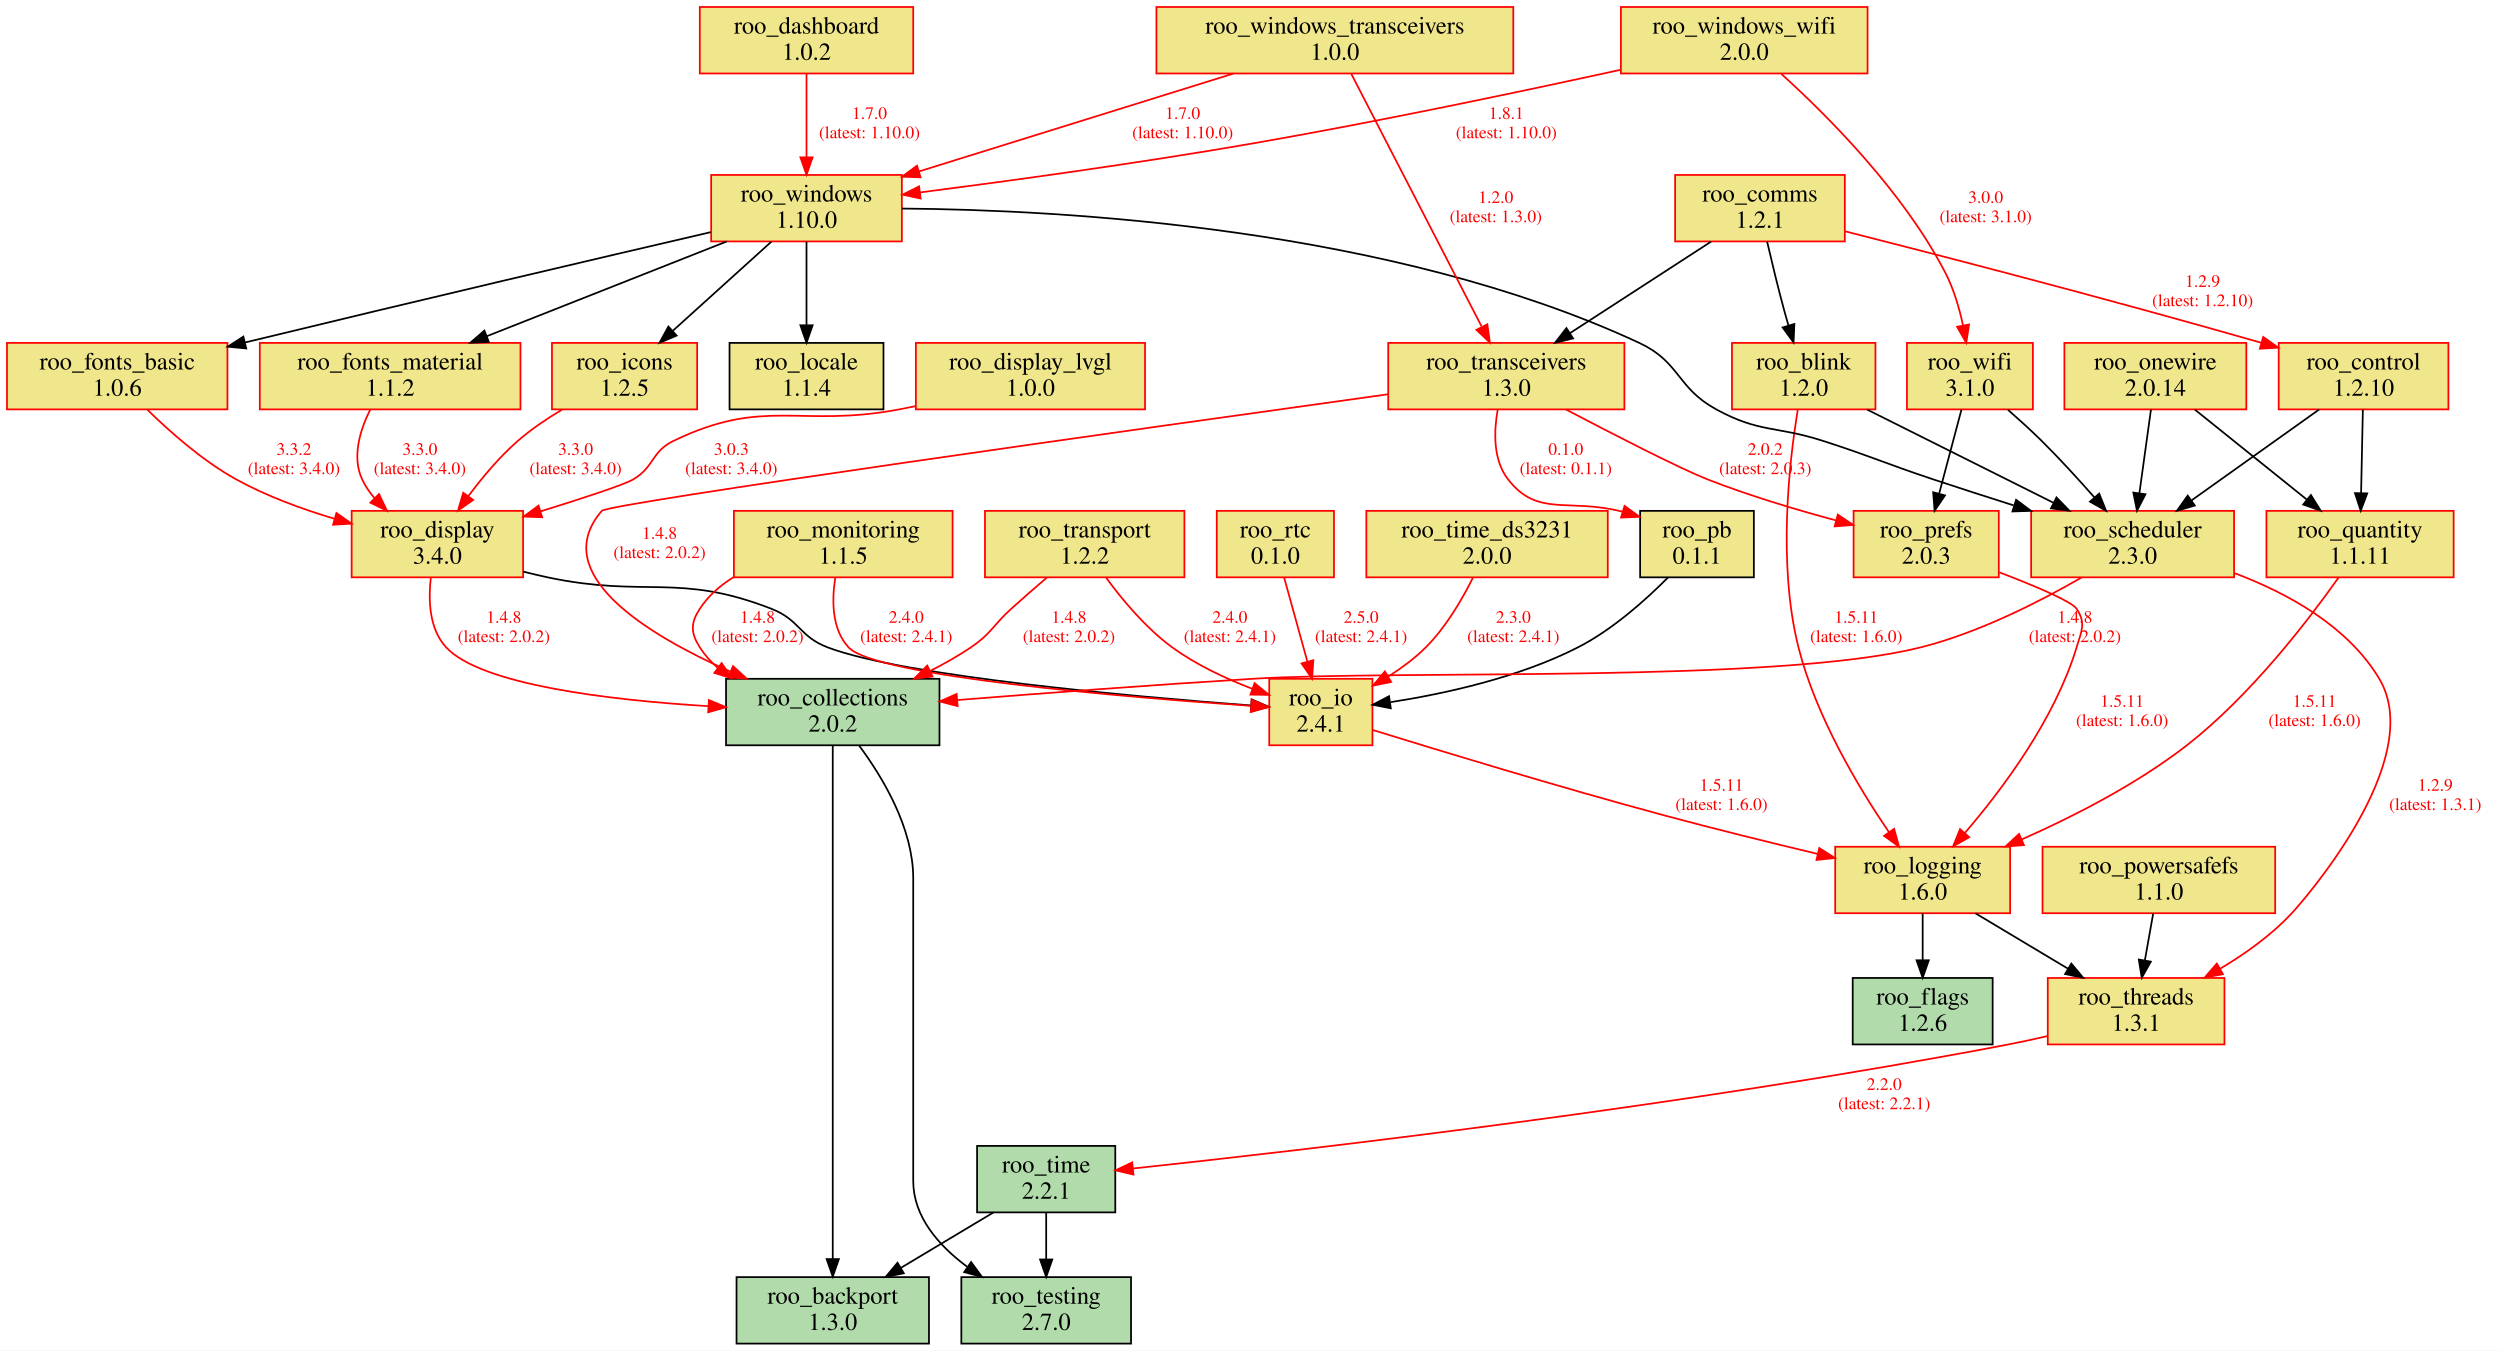
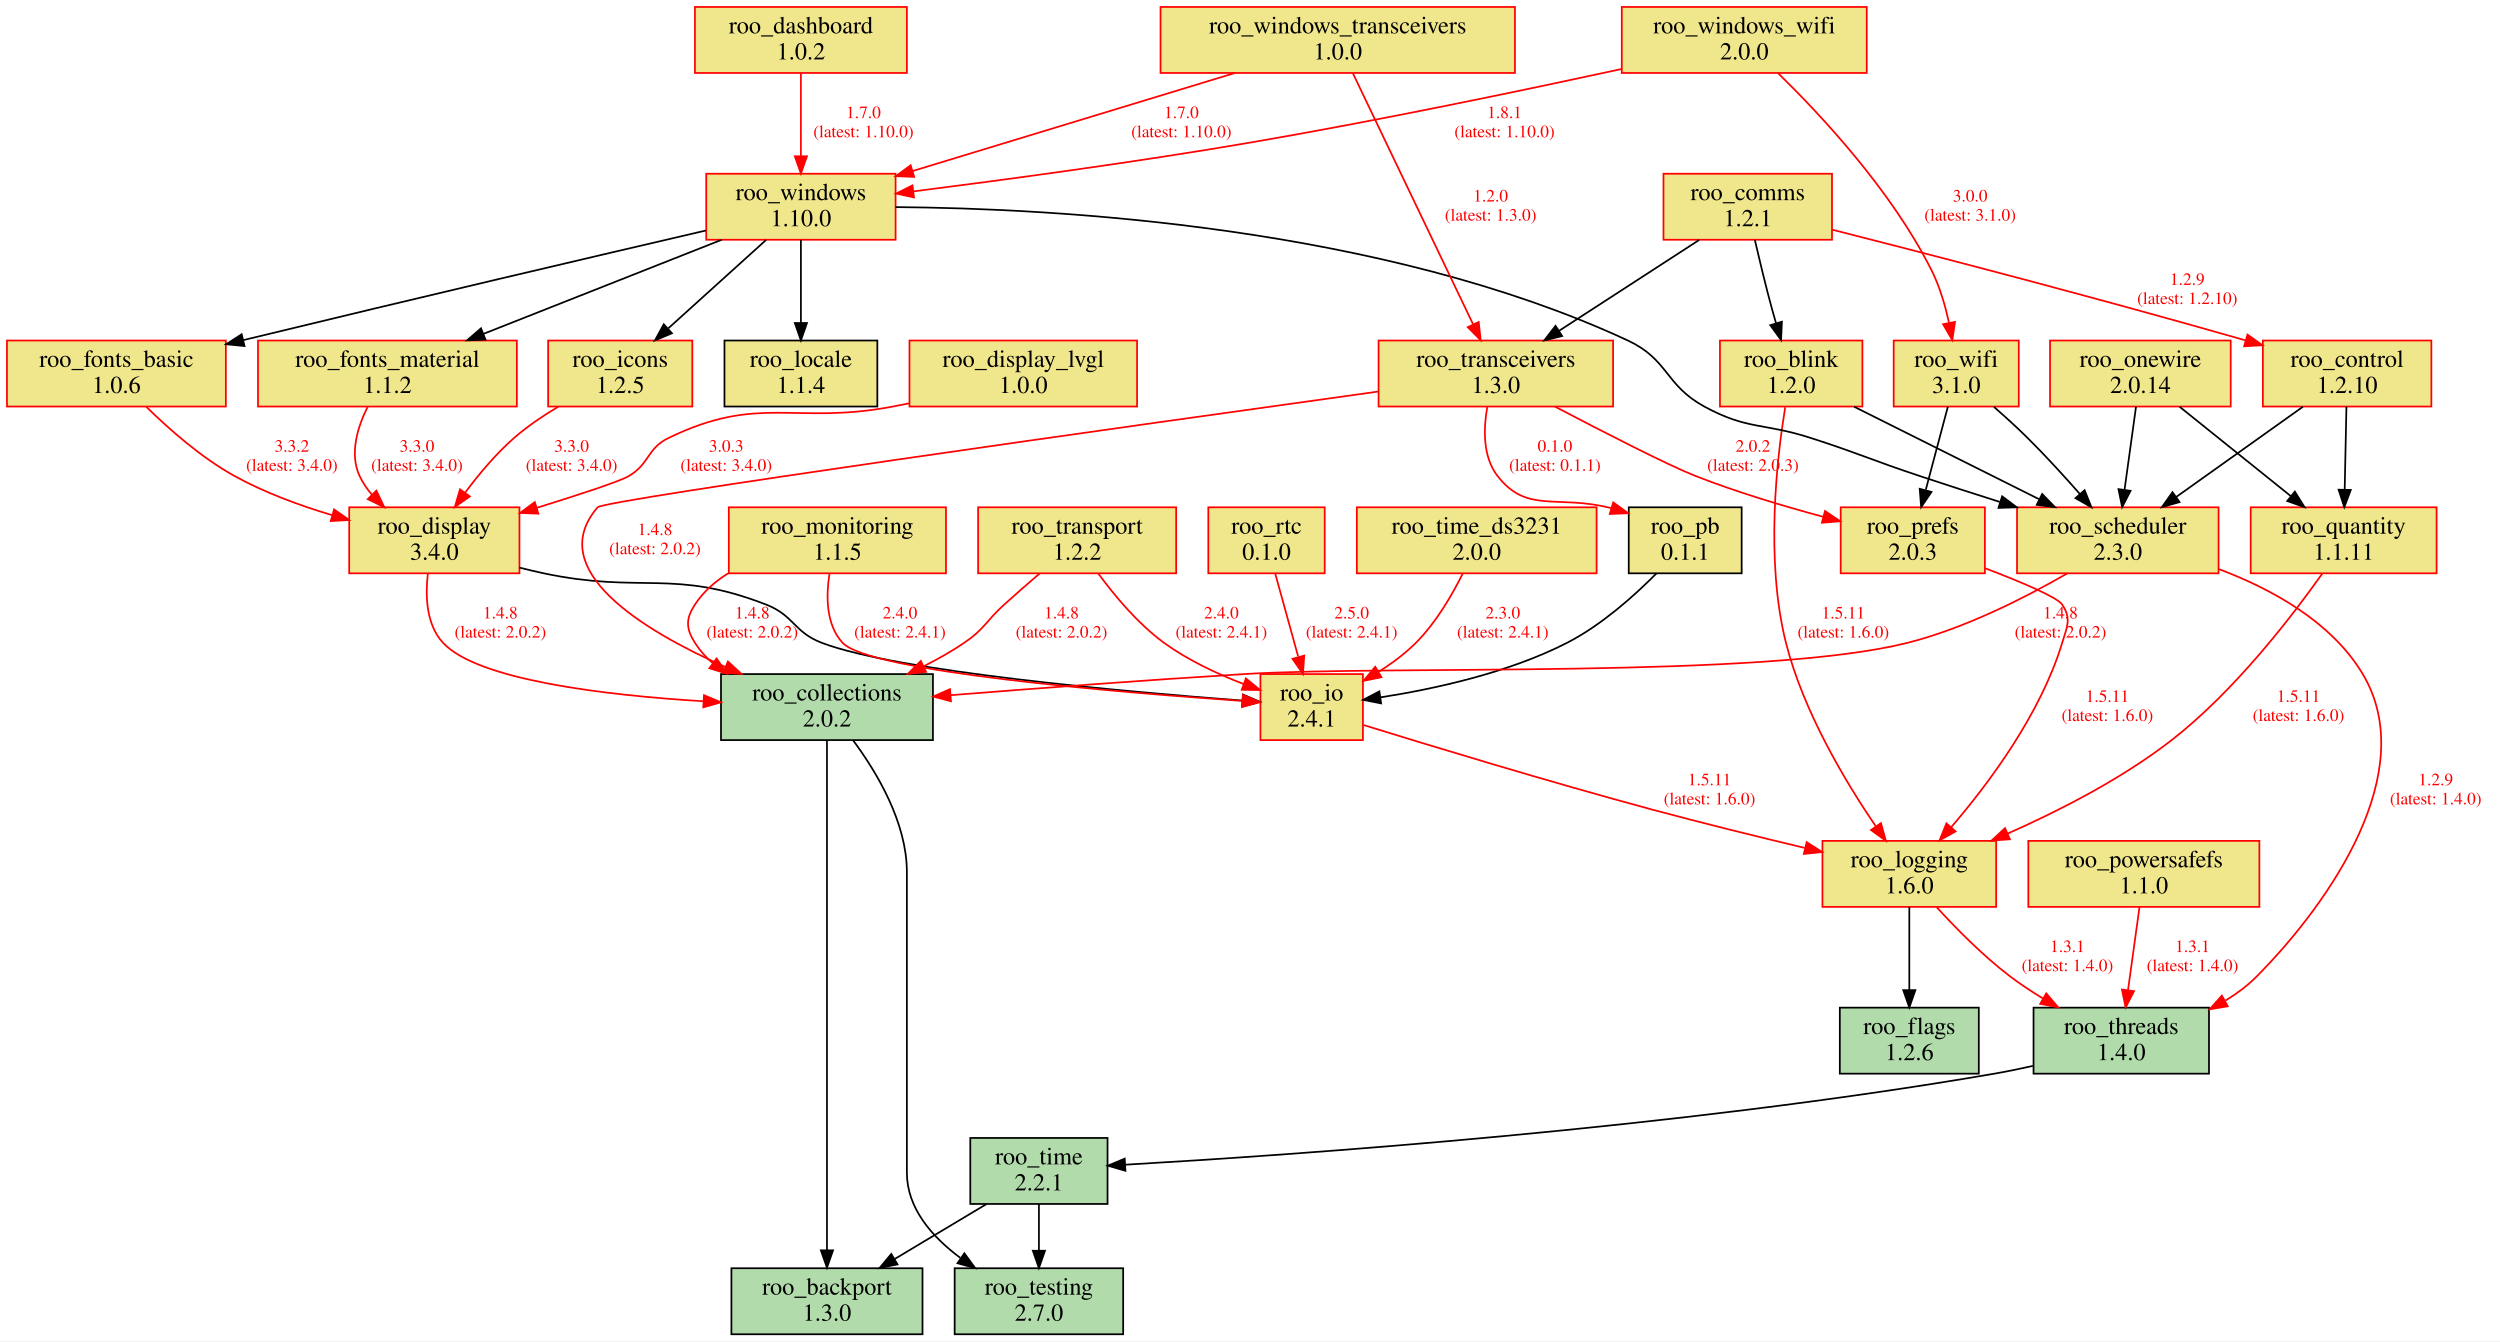
- <svg xmlns="http://www.w3.org/2000/svg" width="1429pt" height="772pt" viewBox="0.00 0.00 1429.00 772.00">
+ <svg xmlns="http://www.w3.org/2000/svg" width="1439pt" height="772pt" viewBox="0.00 0.00 1439.00 772.00">
  <g id="graph0" class="graph" transform="scale(1 1) rotate(0) translate(4 768)">
-     <polygon fill="white" stroke="transparent" points="-4,4 -4,-768 1425,-768 1425,4 -4,4" />
+     <polygon fill="white" stroke="transparent" points="-4,4 -4,-768 1435,-768 1435,4 -4,4" />
    <g id="node1" class="node">
      <polygon fill="#b1dbab" stroke="black" points="527,-38 417,-38 417,0 527,0 527,-38" />
      <text text-anchor="middle" x="472" y="-22.8" font-family="Times,serif" font-size="14.00">roo_backport</text>
      <text text-anchor="middle" x="472" y="-7.8" font-family="Times,serif" font-size="14.00">1.3.0</text>
    </g>
    <g id="node2" class="node">
      <polygon fill="khaki" stroke="red" points="1068,-572 986,-572 986,-534 1068,-534 1068,-572" />
      <text text-anchor="middle" x="1027" y="-556.8" font-family="Times,serif" font-size="14.00">roo_blink</text>
      <text text-anchor="middle" x="1027" y="-541.8" font-family="Times,serif" font-size="14.00">1.2.0</text>
    </g>
    <g id="node15" class="node">
      <polygon fill="khaki" stroke="red" points="1145,-284 1045,-284 1045,-246 1145,-246 1145,-284" />
      <text text-anchor="middle" x="1095" y="-268.8" font-family="Times,serif" font-size="14.00">roo_logging</text>
      <text text-anchor="middle" x="1095" y="-253.8" font-family="Times,serif" font-size="14.00">1.6.0</text>
    </g>
    <g id="edge1" class="edge">
      <path fill="none" stroke="red" d="M1023.57,-533.63C1018.79,-504.4 1011.98,-445.71 1024,-398 1033.95,-358.5 1058.28,-317.95 1075.68,-292.4" />
      <polygon fill="red" stroke="red" points="1078.68,-294.23 1081.51,-284.02 1072.93,-290.23 1078.68,-294.23" />
      <text text-anchor="middle" x="1057" y="-412" font-family="Times,serif" font-size="10.00" fill="red">1.5.11</text>
      <text text-anchor="middle" x="1057" y="-401" font-family="Times,serif" font-size="10.00" fill="red">(latest: 1.6.0)</text>
    </g>
    <g id="node23" class="node">
      <polygon fill="khaki" stroke="red" points="1273,-476 1157,-476 1157,-438 1273,-438 1273,-476" />
      <text text-anchor="middle" x="1215" y="-460.8" font-family="Times,serif" font-size="14.00">roo_scheduler</text>
      <text text-anchor="middle" x="1215" y="-445.8" font-family="Times,serif" font-size="14.00">2.3.0</text>
    </g>
    <g id="edge2" class="edge">
      <path fill="none" stroke="black" d="M1063.25,-533.88C1093.55,-518.73 1136.92,-497.04 1169.54,-480.73" />
      <polygon fill="black" stroke="black" points="1171.48,-483.67 1178.86,-476.07 1168.35,-477.41 1171.48,-483.67" />
    </g>
    <g id="node3" class="node">
      <polygon fill="#b1dbab" stroke="black" points="533,-380 411,-380 411,-342 533,-342 533,-380" />
      <text text-anchor="middle" x="472" y="-364.8" font-family="Times,serif" font-size="14.00">roo_collections</text>
      <text text-anchor="middle" x="472" y="-349.8" font-family="Times,serif" font-size="14.00">2.0.2</text>
    </g>
    <g id="edge4" class="edge">
      <path fill="none" stroke="black" d="M472,-341.98C472,-323.06 472,-292.44 472,-266 472,-266 472,-266 472,-93 472,-78.3 472,-61.93 472,-48.43" />
      <polygon fill="black" stroke="black" points="475.5,-48.3 472,-38.3 468.5,-48.3 475.5,-48.3" />
    </g>
    <g id="node24" class="node">
      <polygon fill="#b1dbab" stroke="black" points="642.5,-38 545.5,-38 545.5,0 642.5,0 642.5,-38" />
      <text text-anchor="middle" x="594" y="-22.8" font-family="Times,serif" font-size="14.00">roo_testing</text>
      <text text-anchor="middle" x="594" y="-7.8" font-family="Times,serif" font-size="14.00">2.7.0</text>
    </g>
    <g id="edge3" class="edge">
      <path fill="none" stroke="black" d="M487.06,-341.84C500.48,-323.78 518,-294.71 518,-266 518,-266 518,-266 518,-93 518,-72.59 532.43,-56.11 548.72,-44" />
      <polygon fill="black" stroke="black" points="551.08,-46.63 557.34,-38.07 547.11,-40.86 551.08,-46.63" />
    </g>
    <g id="node4" class="node">
      <polygon fill="khaki" stroke="red" points="1050.5,-668 953.5,-668 953.5,-630 1050.5,-630 1050.5,-668" />
      <text text-anchor="middle" x="1002" y="-652.8" font-family="Times,serif" font-size="14.00">roo_comms</text>
      <text text-anchor="middle" x="1002" y="-637.8" font-family="Times,serif" font-size="14.00">1.2.1</text>
    </g>
    <g id="edge5" class="edge">
      <path fill="none" stroke="black" d="M1006.08,-629.9C1008.73,-618.43 1012.37,-603.29 1016,-590 1016.72,-587.37 1017.49,-584.65 1018.29,-581.92" />
      <polygon fill="black" stroke="black" points="1021.67,-582.84 1021.19,-572.25 1014.96,-580.82 1021.67,-582.84" />
    </g>
    <g id="node5" class="node">
      <polygon fill="khaki" stroke="red" points="1395.5,-572 1298.5,-572 1298.5,-534 1395.5,-534 1395.5,-572" />
      <text text-anchor="middle" x="1347" y="-556.8" font-family="Times,serif" font-size="14.00">roo_control</text>
      <text text-anchor="middle" x="1347" y="-541.8" font-family="Times,serif" font-size="14.00">1.2.10</text>
    </g>
    <g id="edge6" class="edge">
      <path fill="none" stroke="red" d="M1050.67,-635.78C1105.88,-621.76 1198.83,-597.72 1288.52,-572.08" />
      <polygon fill="red" stroke="red" points="1289.66,-575.4 1298.31,-569.27 1287.73,-568.67 1289.66,-575.4" />
      <text text-anchor="middle" x="1255" y="-604" font-family="Times,serif" font-size="10.00" fill="red">1.2.9</text>
      <text text-anchor="middle" x="1255" y="-593" font-family="Times,serif" font-size="10.00" fill="red">(latest: 1.2.10)</text>
    </g>
    <g id="node28" class="node">
      <polygon fill="khaki" stroke="red" points="924.5,-572 789.5,-572 789.5,-534 924.5,-534 924.5,-572" />
      <text text-anchor="middle" x="857" y="-556.8" font-family="Times,serif" font-size="14.00">roo_transceivers</text>
      <text text-anchor="middle" x="857" y="-541.8" font-family="Times,serif" font-size="14.00">1.3.0</text>
    </g>
    <g id="edge7" class="edge">
      <path fill="none" stroke="black" d="M974.04,-629.88C951.07,-614.99 918.37,-593.78 893.37,-577.57" />
      <polygon fill="black" stroke="black" points="895.17,-574.57 884.87,-572.07 891.36,-580.45 895.17,-574.57" />
    </g>
    <g id="node21" class="node">
      <polygon fill="khaki" stroke="red" points="1398.5,-476 1291.5,-476 1291.5,-438 1398.5,-438 1398.5,-476" />
      <text text-anchor="middle" x="1345" y="-460.8" font-family="Times,serif" font-size="14.00">roo_quantity</text>
      <text text-anchor="middle" x="1345" y="-445.8" font-family="Times,serif" font-size="14.00">1.1.11</text>
    </g>
    <g id="edge8" class="edge">
      <path fill="none" stroke="black" d="M1346.61,-533.88C1346.33,-520.35 1345.93,-501.62 1345.6,-486.15" />
      <polygon fill="black" stroke="black" points="1349.1,-485.99 1345.38,-476.07 1342.1,-486.14 1349.1,-485.99" />
    </g>
    <g id="edge9" class="edge">
      <path fill="none" stroke="black" d="M1321.55,-533.88C1300.82,-519.12 1271.39,-498.15 1248.7,-482" />
      <polygon fill="black" stroke="black" points="1250.55,-479.02 1240.37,-476.07 1246.49,-484.72 1250.55,-479.02" />
    </g>
    <g id="node6" class="node">
      <polygon fill="khaki" stroke="red" points="518,-764 396,-764 396,-726 518,-726 518,-764" />
      <text text-anchor="middle" x="457" y="-748.8" font-family="Times,serif" font-size="14.00">roo_dashboard</text>
      <text text-anchor="middle" x="457" y="-733.8" font-family="Times,serif" font-size="14.00">1.0.2</text>
    </g>
    <g id="node31" class="node">
      <polygon fill="khaki" stroke="red" points="511.5,-668 402.5,-668 402.5,-630 511.5,-630 511.5,-668" />
      <text text-anchor="middle" x="457" y="-652.8" font-family="Times,serif" font-size="14.00">roo_windows</text>
      <text text-anchor="middle" x="457" y="-637.8" font-family="Times,serif" font-size="14.00">1.10.0</text>
    </g>
    <g id="edge10" class="edge">
      <path fill="none" stroke="red" d="M457,-725.88C457,-712.35 457,-693.62 457,-678.15" />
      <polygon fill="red" stroke="red" points="460.5,-678.07 457,-668.07 453.5,-678.07 460.5,-678.07" />
      <text text-anchor="middle" x="493" y="-700" font-family="Times,serif" font-size="10.00" fill="red">1.7.0</text>
      <text text-anchor="middle" x="493" y="-689" font-family="Times,serif" font-size="10.00" fill="red">(latest: 1.10.0)</text>
    </g>
    <g id="node7" class="node">
      <polygon fill="khaki" stroke="red" points="295,-476 197,-476 197,-438 295,-438 295,-476" />
      <text text-anchor="middle" x="246" y="-460.8" font-family="Times,serif" font-size="14.00">roo_display</text>
      <text text-anchor="middle" x="246" y="-445.8" font-family="Times,serif" font-size="14.00">3.4.0</text>
    </g>
    <g id="edge11" class="edge">
      <path fill="none" stroke="red" d="M242.29,-438C240.77,-425.22 241.24,-408.52 251,-398 270.95,-376.49 344.2,-367.83 400.96,-364.34" />
      <polygon fill="red" stroke="red" points="401.21,-367.83 410.99,-363.77 400.81,-360.85 401.21,-367.83" />
      <text text-anchor="middle" x="284" y="-412" font-family="Times,serif" font-size="10.00" fill="red">1.4.8</text>
      <text text-anchor="middle" x="284" y="-401" font-family="Times,serif" font-size="10.00" fill="red">(latest: 2.0.2)</text>
    </g>
    <g id="node13" class="node">
      <polygon fill="khaki" stroke="red" points="780.5,-380 721.5,-380 721.5,-342 780.5,-342 780.5,-380" />
      <text text-anchor="middle" x="751" y="-364.8" font-family="Times,serif" font-size="14.00">roo_io</text>
      <text text-anchor="middle" x="751" y="-349.8" font-family="Times,serif" font-size="14.00">2.4.1</text>
    </g>
    <g id="edge12" class="edge">
      <path fill="none" stroke="black" d="M295.02,-441.28C299.72,-440.09 304.44,-438.97 309,-438 365.2,-426.08 383.46,-440.83 437,-420 453.08,-413.74 452.88,-404.15 469,-398 512.33,-381.46 644.03,-369.8 711,-364.77" />
      <polygon fill="black" stroke="black" points="711.45,-368.25 721.16,-364.02 710.93,-361.27 711.45,-368.25" />
    </g>
    <g id="node8" class="node">
      <polygon fill="khaki" stroke="red" points="650.5,-572 519.5,-572 519.5,-534 650.5,-534 650.5,-572" />
      <text text-anchor="middle" x="585" y="-556.8" font-family="Times,serif" font-size="14.00">roo_display_lvgl</text>
      <text text-anchor="middle" x="585" y="-541.8" font-family="Times,serif" font-size="14.00">1.0.0</text>
    </g>
    <g id="edge13" class="edge">
      <path fill="none" stroke="red" d="M519.23,-535.83C516.11,-535.19 513.03,-534.57 510,-534 453.12,-523.23 433.1,-541.23 381,-516 368.27,-509.84 370.15,-501.24 358,-494 352.89,-490.96 329.22,-483.22 304.95,-475.7" />
      <polygon fill="red" stroke="red" points="305.89,-472.33 295.3,-472.73 303.83,-479.02 305.89,-472.33" />
      <text text-anchor="middle" x="414" y="-508" font-family="Times,serif" font-size="10.00" fill="red">3.0.3</text>
      <text text-anchor="middle" x="414" y="-497" font-family="Times,serif" font-size="10.00" fill="red">(latest: 3.4.0)</text>
    </g>
    <g id="node9" class="node">
-       <polygon fill="#b1dbab" stroke="black" points="1135,-209 1055,-209 1055,-171 1135,-171 1135,-209" />
-       <text text-anchor="middle" x="1095" y="-193.8" font-family="Times,serif" font-size="14.00">roo_flags</text>
-       <text text-anchor="middle" x="1095" y="-178.8" font-family="Times,serif" font-size="14.00">1.2.6</text>
+       <polygon fill="#b1dbab" stroke="black" points="1135,-188 1055,-188 1055,-150 1135,-150 1135,-188" />
+       <text text-anchor="middle" x="1095" y="-172.8" font-family="Times,serif" font-size="14.00">roo_flags</text>
+       <text text-anchor="middle" x="1095" y="-157.8" font-family="Times,serif" font-size="14.00">1.2.6</text>
    </g>
    <g id="node10" class="node">
      <polygon fill="khaki" stroke="red" points="126,-572 0,-572 0,-534 126,-534 126,-572" />
      <text text-anchor="middle" x="63" y="-556.8" font-family="Times,serif" font-size="14.00">roo_fonts_basic</text>
      <text text-anchor="middle" x="63" y="-541.8" font-family="Times,serif" font-size="14.00">1.0.6</text>
    </g>
    <g id="edge14" class="edge">
      <path fill="none" stroke="red" d="M80.25,-533.81C93.17,-521.1 111.85,-504.58 131,-494 148.31,-484.44 168.51,-477.03 187.11,-471.49" />
      <polygon fill="red" stroke="red" points="188.3,-474.79 196.96,-468.68 186.38,-468.06 188.3,-474.79" />
      <text text-anchor="middle" x="164" y="-508" font-family="Times,serif" font-size="10.00" fill="red">3.3.2</text>
      <text text-anchor="middle" x="164" y="-497" font-family="Times,serif" font-size="10.00" fill="red">(latest: 3.4.0)</text>
    </g>
    <g id="node11" class="node">
      <polygon fill="khaki" stroke="red" points="293.5,-572 144.5,-572 144.5,-534 293.5,-534 293.5,-572" />
      <text text-anchor="middle" x="219" y="-556.8" font-family="Times,serif" font-size="14.00">roo_fonts_material</text>
      <text text-anchor="middle" x="219" y="-541.8" font-family="Times,serif" font-size="14.00">1.1.2</text>
    </g>
    <g id="edge15" class="edge">
      <path fill="none" stroke="red" d="M207.66,-533.94C201.81,-522.21 197.03,-506.78 203,-494 204.81,-490.13 207.26,-486.53 210.08,-483.22" />
      <polygon fill="red" stroke="red" points="212.65,-485.6 217.2,-476.03 207.68,-480.67 212.65,-485.6" />
      <text text-anchor="middle" x="236" y="-508" font-family="Times,serif" font-size="10.00" fill="red">3.3.0</text>
      <text text-anchor="middle" x="236" y="-497" font-family="Times,serif" font-size="10.00" fill="red">(latest: 3.4.0)</text>
    </g>
    <g id="node12" class="node">
      <polygon fill="khaki" stroke="red" points="394.5,-572 311.5,-572 311.5,-534 394.5,-534 394.5,-572" />
      <text text-anchor="middle" x="353" y="-556.8" font-family="Times,serif" font-size="14.00">roo_icons</text>
      <text text-anchor="middle" x="353" y="-541.8" font-family="Times,serif" font-size="14.00">1.2.5</text>
    </g>
    <g id="edge16" class="edge">
      <path fill="none" stroke="red" d="M317.3,-533.89C308.59,-528.7 299.6,-522.62 292,-516 281.45,-506.81 271.55,-494.94 263.66,-484.34" />
      <polygon fill="red" stroke="red" points="266.47,-482.25 257.79,-476.18 260.79,-486.34 266.47,-482.25" />
      <text text-anchor="middle" x="325" y="-508" font-family="Times,serif" font-size="10.00" fill="red">3.3.0</text>
      <text text-anchor="middle" x="325" y="-497" font-family="Times,serif" font-size="10.00" fill="red">(latest: 3.4.0)</text>
    </g>
    <g id="edge17" class="edge">
      <path fill="none" stroke="red" d="M780.76,-350.7C819.05,-338.84 887.72,-317.97 947,-302 975.75,-294.25 1007.85,-286.36 1034.78,-279.94" />
      <polygon fill="red" stroke="red" points="1035.91,-283.27 1044.83,-277.56 1034.3,-276.46 1035.91,-283.27" />
      <text text-anchor="middle" x="980" y="-316" font-family="Times,serif" font-size="10.00" fill="red">1.5.11</text>
      <text text-anchor="middle" x="980" y="-305" font-family="Times,serif" font-size="10.00" fill="red">(latest: 1.6.0)</text>
    </g>
    <g id="node14" class="node">
      <polygon fill="khaki" stroke="black" points="501,-572 413,-572 413,-534 501,-534 501,-572" />
      <text text-anchor="middle" x="457" y="-556.8" font-family="Times,serif" font-size="14.00">roo_locale</text>
      <text text-anchor="middle" x="457" y="-541.8" font-family="Times,serif" font-size="14.00">1.1.4</text>
    </g>
    <g id="edge18" class="edge">
-       <path fill="none" stroke="black" d="M1095,-245.96C1095,-237.88 1095,-228.18 1095,-219.18" />
-       <polygon fill="black" stroke="black" points="1098.5,-219.09 1095,-209.09 1091.5,-219.09 1098.5,-219.09" />
+       <path fill="none" stroke="black" d="M1095,-245.88C1095,-232.35 1095,-213.62 1095,-198.15" />
+       <polygon fill="black" stroke="black" points="1098.5,-198.07 1095,-188.07 1091.5,-198.07 1098.5,-198.07" />
    </g>
    <g id="node25" class="node">
-       <polygon fill="khaki" stroke="red" points="1267.5,-209 1166.5,-209 1166.5,-171 1267.5,-171 1267.5,-209" />
-       <text text-anchor="middle" x="1217" y="-193.8" font-family="Times,serif" font-size="14.00">roo_threads</text>
-       <text text-anchor="middle" x="1217" y="-178.8" font-family="Times,serif" font-size="14.00">1.3.1</text>
+       <polygon fill="#b1dbab" stroke="black" points="1267.5,-188 1166.5,-188 1166.5,-150 1267.5,-150 1267.5,-188" />
+       <text text-anchor="middle" x="1217" y="-172.8" font-family="Times,serif" font-size="14.00">roo_threads</text>
+       <text text-anchor="middle" x="1217" y="-157.8" font-family="Times,serif" font-size="14.00">1.4.0</text>
    </g>
    <g id="edge19" class="edge">
-       <path fill="none" stroke="black" d="M1125.16,-245.96C1141.14,-236.39 1160.96,-224.53 1178.09,-214.28" />
-       <polygon fill="black" stroke="black" points="1179.98,-217.23 1186.77,-209.09 1176.39,-211.22 1179.98,-217.23" />
+       <path fill="none" stroke="red" d="M1110.63,-245.96C1121.71,-233.8 1137.34,-217.88 1153,-206 1158.87,-201.55 1165.34,-197.28 1171.85,-193.33" />
+       <polygon fill="red" stroke="red" points="1173.84,-196.22 1180.7,-188.15 1170.31,-190.18 1173.84,-196.22" />
+       <text text-anchor="middle" x="1186" y="-220" font-family="Times,serif" font-size="10.00" fill="red">1.3.1</text>
+       <text text-anchor="middle" x="1186" y="-209" font-family="Times,serif" font-size="10.00" fill="red">(latest: 1.4.0)</text>
    </g>
    <g id="node16" class="node">
      <polygon fill="khaki" stroke="red" points="540.5,-476 415.5,-476 415.5,-438 540.5,-438 540.5,-476" />
      <text text-anchor="middle" x="478" y="-460.8" font-family="Times,serif" font-size="14.00">roo_monitoring</text>
      <text text-anchor="middle" x="478" y="-445.8" font-family="Times,serif" font-size="14.00">1.1.5</text>
    </g>
    <g id="edge20" class="edge">
      <path fill="none" stroke="red" d="M415.17,-438.01C407.6,-433.32 400.85,-427.42 396,-420 390.65,-411.81 390.77,-406.26 396,-398 398.81,-393.56 402.32,-389.66 406.3,-386.24" />
      <polygon fill="red" stroke="red" points="408.48,-388.98 414.43,-380.21 404.31,-383.35 408.48,-388.98" />
      <text text-anchor="middle" x="429" y="-412" font-family="Times,serif" font-size="10.00" fill="red">1.4.8</text>
      <text text-anchor="middle" x="429" y="-401" font-family="Times,serif" font-size="10.00" fill="red">(latest: 2.0.2)</text>
    </g>
    <g id="edge21" class="edge">
      <path fill="none" stroke="red" d="M473.44,-437.73C471.43,-424.98 471.36,-408.45 481,-398 496.32,-381.38 639.35,-369.51 710.79,-364.56" />
      <polygon fill="red" stroke="red" points="711.46,-368.02 721.2,-363.85 710.98,-361.04 711.46,-368.02" />
      <text text-anchor="middle" x="514" y="-412" font-family="Times,serif" font-size="10.00" fill="red">2.4.0</text>
      <text text-anchor="middle" x="514" y="-401" font-family="Times,serif" font-size="10.00" fill="red">(latest: 2.4.1)</text>
    </g>
    <g id="node17" class="node">
      <polygon fill="khaki" stroke="red" points="1280,-572 1176,-572 1176,-534 1280,-534 1280,-572" />
      <text text-anchor="middle" x="1228" y="-556.8" font-family="Times,serif" font-size="14.00">roo_onewire</text>
      <text text-anchor="middle" x="1228" y="-541.8" font-family="Times,serif" font-size="14.00">2.0.14</text>
    </g>
    <g id="edge23" class="edge">
      <path fill="none" stroke="black" d="M1250.56,-533.88C1268.77,-519.25 1294.56,-498.52 1314.59,-482.43" />
      <polygon fill="black" stroke="black" points="1316.91,-485.06 1322.51,-476.07 1312.52,-479.6 1316.91,-485.06" />
    </g>
    <g id="edge22" class="edge">
      <path fill="none" stroke="black" d="M1225.49,-533.88C1223.62,-520.35 1221.03,-501.62 1218.89,-486.15" />
      <polygon fill="black" stroke="black" points="1222.34,-485.49 1217.5,-476.07 1215.4,-486.45 1222.34,-485.49" />
    </g>
    <g id="node18" class="node">
      <polygon fill="khaki" stroke="black" points="998.5,-476 933.5,-476 933.5,-438 998.5,-438 998.5,-476" />
      <text text-anchor="middle" x="966" y="-460.8" font-family="Times,serif" font-size="14.00">roo_pb</text>
      <text text-anchor="middle" x="966" y="-445.8" font-family="Times,serif" font-size="14.00">0.1.1</text>
    </g>
    <g id="edge24" class="edge">
      <path fill="none" stroke="black" d="M949.49,-437.98C936.65,-425.02 917.75,-408.11 898,-398 864.11,-380.65 821.48,-371.41 790.87,-366.65" />
      <polygon fill="black" stroke="black" points="790.98,-363.13 780.58,-365.15 789.97,-370.06 790.98,-363.13" />
    </g>
    <g id="node19" class="node">
      <polygon fill="khaki" stroke="red" points="1296.5,-284 1163.5,-284 1163.5,-246 1296.5,-246 1296.5,-284" />
      <text text-anchor="middle" x="1230" y="-268.8" font-family="Times,serif" font-size="14.00">roo_powersafefs</text>
      <text text-anchor="middle" x="1230" y="-253.8" font-family="Times,serif" font-size="14.00">1.1.0</text>
    </g>
    <g id="edge25" class="edge">
-       <path fill="none" stroke="black" d="M1226.79,-245.96C1225.35,-237.88 1223.62,-228.18 1222.02,-219.18" />
-       <polygon fill="black" stroke="black" points="1225.42,-218.32 1220.22,-209.09 1218.53,-219.55 1225.42,-218.32" />
+       <path fill="none" stroke="red" d="M1227.49,-245.88C1225.62,-232.35 1223.03,-213.62 1220.89,-198.15" />
+       <polygon fill="red" stroke="red" points="1224.34,-197.49 1219.5,-188.07 1217.4,-198.45 1224.34,-197.49" />
+       <text text-anchor="middle" x="1258" y="-220" font-family="Times,serif" font-size="10.00" fill="red">1.3.1</text>
+       <text text-anchor="middle" x="1258" y="-209" font-family="Times,serif" font-size="10.00" fill="red">(latest: 1.4.0)</text>
    </g>
    <g id="node20" class="node">
      <polygon fill="khaki" stroke="red" points="1138.5,-476 1055.5,-476 1055.5,-438 1138.5,-438 1138.5,-476" />
      <text text-anchor="middle" x="1097" y="-460.8" font-family="Times,serif" font-size="14.00">roo_prefs</text>
      <text text-anchor="middle" x="1097" y="-445.8" font-family="Times,serif" font-size="14.00">2.0.3</text>
    </g>
    <g id="edge26" class="edge">
      <path fill="none" stroke="red" d="M1138.82,-440.86C1159.3,-433.03 1180.18,-424.24 1183,-420 1188.42,-411.86 1185.83,-407.36 1183,-398 1170.54,-356.85 1140.55,-316.8 1119.05,-291.81" />
      <polygon fill="red" stroke="red" points="1121.63,-289.45 1112.4,-284.25 1116.37,-294.07 1121.63,-289.45" />
      <text text-anchor="middle" x="1209" y="-364" font-family="Times,serif" font-size="10.00" fill="red">1.5.11</text>
      <text text-anchor="middle" x="1209" y="-353" font-family="Times,serif" font-size="10.00" fill="red">(latest: 1.6.0)</text>
    </g>
    <g id="edge27" class="edge">
      <path fill="none" stroke="red" d="M1332.71,-437.86C1315.55,-413.58 1282.42,-370.32 1246,-342 1217.47,-319.81 1181.43,-301.38 1151.72,-288.23" />
      <polygon fill="red" stroke="red" points="1152.89,-284.91 1142.32,-284.14 1150.1,-291.34 1152.89,-284.91" />
      <text text-anchor="middle" x="1319" y="-364" font-family="Times,serif" font-size="10.00" fill="red">1.5.11</text>
      <text text-anchor="middle" x="1319" y="-353" font-family="Times,serif" font-size="10.00" fill="red">(latest: 1.6.0)</text>
    </g>
    <g id="node22" class="node">
      <polygon fill="khaki" stroke="red" points="758.5,-476 691.5,-476 691.5,-438 758.5,-438 758.5,-476" />
      <text text-anchor="middle" x="725" y="-460.8" font-family="Times,serif" font-size="14.00">roo_rtc</text>
      <text text-anchor="middle" x="725" y="-445.8" font-family="Times,serif" font-size="14.00">0.1.0</text>
    </g>
    <g id="edge28" class="edge">
      <path fill="none" stroke="red" d="M730.01,-437.88C733.75,-424.35 738.94,-405.62 743.21,-390.15" />
      <polygon fill="red" stroke="red" points="746.71,-390.64 746,-380.07 739.96,-388.77 746.71,-390.64" />
      <text text-anchor="middle" x="774" y="-412" font-family="Times,serif" font-size="10.00" fill="red">2.5.0</text>
      <text text-anchor="middle" x="774" y="-401" font-family="Times,serif" font-size="10.00" fill="red">(latest: 2.4.1)</text>
    </g>
    <g id="edge29" class="edge">
      <path fill="none" stroke="red" d="M1185.93,-437.96C1162.17,-424.25 1127.2,-406.37 1094,-398 1011.6,-377.22 796.83,-385.18 712,-380 655.27,-376.54 591.07,-371.67 543.36,-367.87" />
      <polygon fill="red" stroke="red" points="543.37,-364.36 533.13,-367.06 542.82,-371.34 543.37,-364.36" />
      <text text-anchor="middle" x="1182" y="-412" font-family="Times,serif" font-size="10.00" fill="red">1.4.8</text>
      <text text-anchor="middle" x="1182" y="-401" font-family="Times,serif" font-size="10.00" fill="red">(latest: 2.0.2)</text>
    </g>
    <g id="edge30" class="edge">
-       <path fill="none" stroke="red" d="M1273.26,-440.38C1303.6,-428.97 1338.04,-410.09 1356,-380 1383.88,-333.29 1310.96,-251.33 1306,-246 1294.43,-233.55 1279.43,-222.85 1265.05,-214.29" />
-       <polygon fill="red" stroke="red" points="1266.63,-211.16 1256.21,-209.24 1263.15,-217.24 1266.63,-211.16" />
-       <text text-anchor="middle" x="1388" y="-316" font-family="Times,serif" font-size="10.00" fill="red">1.2.9</text>
-       <text text-anchor="middle" x="1388" y="-305" font-family="Times,serif" font-size="10.00" fill="red">(latest: 1.3.1)</text>
+       <path fill="none" stroke="red" d="M1273.26,-440.38C1303.6,-428.97 1338.04,-410.09 1356,-380 1389.32,-324.19 1337.46,-248.92 1295,-206 1289.74,-200.68 1283.54,-196.06 1276.97,-192.07" />
+       <polygon fill="red" stroke="red" points="1278.3,-188.8 1267.85,-187.02 1274.9,-194.93 1278.3,-188.8" />
+       <text text-anchor="middle" x="1398" y="-316" font-family="Times,serif" font-size="10.00" fill="red">1.2.9</text>
+       <text text-anchor="middle" x="1398" y="-305" font-family="Times,serif" font-size="10.00" fill="red">(latest: 1.4.0)</text>
    </g>
    <g id="node26" class="node">
      <polygon fill="#b1dbab" stroke="black" points="633.5,-113 554.5,-113 554.5,-75 633.5,-75 633.5,-113" />
      <text text-anchor="middle" x="594" y="-97.8" font-family="Times,serif" font-size="14.00">roo_time</text>
      <text text-anchor="middle" x="594" y="-82.8" font-family="Times,serif" font-size="14.00">2.2.1</text>
    </g>
    <g id="edge31" class="edge">
-       <path fill="none" stroke="red" d="M1166.49,-175.82C1158.98,-174.07 1151.31,-172.4 1144,-171 960.87,-135.87 740.44,-110.43 643.66,-100.1" />
-       <polygon fill="red" stroke="red" points="643.89,-96.61 633.58,-99.03 643.15,-103.57 643.89,-96.61" />
-       <text text-anchor="middle" x="1073" y="-145" font-family="Times,serif" font-size="10.00" fill="red">2.2.0</text>
-       <text text-anchor="middle" x="1073" y="-134" font-family="Times,serif" font-size="10.00" fill="red">(latest: 2.2.1)</text>
+       <path fill="none" stroke="black" d="M1166.14,-154.48C1158.75,-152.8 1151.2,-151.24 1144,-150 961.06,-118.46 740.53,-103.18 643.69,-97.6" />
+       <polygon fill="black" stroke="black" points="643.79,-94.1 633.61,-97.03 643.39,-101.09 643.79,-94.1" />
    </g>
    <g id="edge33" class="edge">
      <path fill="none" stroke="black" d="M563.84,-74.96C547.86,-65.39 528.04,-53.53 510.91,-43.28" />
      <polygon fill="black" stroke="black" points="512.61,-40.22 502.23,-38.09 509.02,-46.23 512.61,-40.22" />
    </g>
    <g id="edge32" class="edge">
      <path fill="none" stroke="black" d="M594,-74.96C594,-66.88 594,-57.18 594,-48.18" />
      <polygon fill="black" stroke="black" points="597.5,-48.09 594,-38.09 590.5,-48.09 597.5,-48.09" />
    </g>
    <g id="node27" class="node">
      <polygon fill="khaki" stroke="red" points="915,-476 777,-476 777,-438 915,-438 915,-476" />
      <text text-anchor="middle" x="846" y="-460.8" font-family="Times,serif" font-size="14.00">roo_time_ds3231</text>
      <text text-anchor="middle" x="846" y="-445.8" font-family="Times,serif" font-size="14.00">2.0.0</text>
    </g>
    <g id="edge34" class="edge">
      <path fill="none" stroke="red" d="M838,-437.96C831.9,-425.65 822.57,-409.54 811,-398 804.76,-391.77 797.23,-386.18 789.65,-381.37" />
      <polygon fill="red" stroke="red" points="791.18,-378.2 780.8,-376.08 787.59,-384.21 791.18,-378.2" />
      <text text-anchor="middle" x="861" y="-412" font-family="Times,serif" font-size="10.00" fill="red">2.3.0</text>
      <text text-anchor="middle" x="861" y="-401" font-family="Times,serif" font-size="10.00" fill="red">(latest: 2.4.1)</text>
    </g>
    <g id="edge36" class="edge">
      <path fill="none" stroke="red" d="M789.45,-542.65C650.16,-523.28 343.66,-480.24 340,-476 309.04,-440.16 365.19,-405.55 413.57,-384.06" />
      <polygon fill="red" stroke="red" points="415,-387.25 422.8,-380.07 412.23,-380.82 415,-387.25" />
      <text text-anchor="middle" x="373" y="-460" font-family="Times,serif" font-size="10.00" fill="red">1.4.8</text>
      <text text-anchor="middle" x="373" y="-449" font-family="Times,serif" font-size="10.00" fill="red">(latest: 2.0.2)</text>
    </g>
    <g id="edge35" class="edge">
      <path fill="none" stroke="red" d="M852.1,-533.92C849.86,-521.43 849.35,-505.13 858,-494 874.99,-472.15 891.94,-483.46 923.4,-475.54" />
      <polygon fill="red" stroke="red" points="924.6,-478.84 933.15,-472.59 922.57,-472.14 924.6,-478.84" />
      <text text-anchor="middle" x="891" y="-508" font-family="Times,serif" font-size="10.00" fill="red">0.1.0</text>
      <text text-anchor="middle" x="891" y="-497" font-family="Times,serif" font-size="10.00" fill="red">(latest: 0.1.1)</text>
    </g>
    <g id="edge37" class="edge">
      <path fill="none" stroke="red" d="M890.96,-533.99C918.85,-519.36 956.23,-500.18 972,-494 995.63,-484.73 1022.59,-476.67 1045.42,-470.53" />
      <polygon fill="red" stroke="red" points="1046.48,-473.87 1055.26,-467.94 1044.69,-467.1 1046.48,-473.87" />
      <text text-anchor="middle" x="1005" y="-508" font-family="Times,serif" font-size="10.00" fill="red">2.0.2</text>
      <text text-anchor="middle" x="1005" y="-497" font-family="Times,serif" font-size="10.00" fill="red">(latest: 2.0.3)</text>
    </g>
    <g id="node29" class="node">
      <polygon fill="khaki" stroke="red" points="673,-476 559,-476 559,-438 673,-438 673,-476" />
      <text text-anchor="middle" x="616" y="-460.8" font-family="Times,serif" font-size="14.00">roo_transport</text>
      <text text-anchor="middle" x="616" y="-445.8" font-family="Times,serif" font-size="14.00">1.2.2</text>
    </g>
    <g id="edge38" class="edge">
      <path fill="none" stroke="red" d="M594.44,-437.91C587.82,-432.25 580.55,-425.93 574,-420 563.51,-410.5 562.71,-405.93 551,-398 543.75,-393.09 535.71,-388.55 527.63,-384.47" />
      <polygon fill="red" stroke="red" points="529.05,-381.27 518.52,-380.06 526,-387.57 529.05,-381.27" />
      <text text-anchor="middle" x="607" y="-412" font-family="Times,serif" font-size="10.00" fill="red">1.4.8</text>
      <text text-anchor="middle" x="607" y="-401" font-family="Times,serif" font-size="10.00" fill="red">(latest: 2.0.2)</text>
    </g>
    <g id="edge39" class="edge">
      <path fill="none" stroke="red" d="M628.23,-437.82C637.42,-425.28 650.96,-408.97 666,-398 679.7,-388.01 696.6,-380.13 711.71,-374.32" />
      <polygon fill="red" stroke="red" points="713.14,-377.52 721.33,-370.8 710.74,-370.95 713.14,-377.52" />
      <text text-anchor="middle" x="699" y="-412" font-family="Times,serif" font-size="10.00" fill="red">2.4.0</text>
      <text text-anchor="middle" x="699" y="-401" font-family="Times,serif" font-size="10.00" fill="red">(latest: 2.4.1)</text>
    </g>
    <g id="node30" class="node">
      <polygon fill="khaki" stroke="red" points="1158,-572 1086,-572 1086,-534 1158,-534 1158,-572" />
      <text text-anchor="middle" x="1122" y="-556.8" font-family="Times,serif" font-size="14.00">roo_wifi</text>
      <text text-anchor="middle" x="1122" y="-541.8" font-family="Times,serif" font-size="14.00">3.1.0</text>
    </g>
    <g id="edge40" class="edge">
      <path fill="none" stroke="black" d="M1117.18,-533.88C1113.58,-520.35 1108.6,-501.62 1104.49,-486.15" />
      <polygon fill="black" stroke="black" points="1107.76,-484.83 1101.81,-476.07 1100.99,-486.63 1107.76,-484.83" />
    </g>
    <g id="edge41" class="edge">
      <path fill="none" stroke="black" d="M1143.72,-533.78C1150.07,-528.23 1156.94,-522 1163,-516 1173.34,-505.77 1184.17,-493.89 1193.26,-483.56" />
      <polygon fill="black" stroke="black" points="1195.9,-485.86 1199.83,-476.02 1190.62,-481.26 1195.9,-485.86" />
    </g>
    <g id="edge42" class="edge">
      <path fill="none" stroke="black" d="M402.25,-635.31C340.21,-620.88 235.77,-596.43 136.14,-572.26" />
      <polygon fill="black" stroke="black" points="136.75,-568.81 126.2,-569.85 135.1,-575.61 136.75,-568.81" />
    </g>
    <g id="edge43" class="edge">
      <path fill="none" stroke="black" d="M411.39,-629.99C372.32,-614.56 315.94,-592.29 274.3,-575.84" />
      <polygon fill="black" stroke="black" points="275.44,-572.53 264.86,-572.11 272.87,-579.04 275.44,-572.53" />
    </g>
    <g id="edge45" class="edge">
      <path fill="none" stroke="black" d="M436.95,-629.88C420.98,-615.44 398.44,-595.07 380.74,-579.07" />
      <polygon fill="black" stroke="black" points="382.76,-576.18 372.99,-572.07 378.06,-581.37 382.76,-576.18" />
    </g>
    <g id="edge44" class="edge">
      <path fill="none" stroke="black" d="M457,-629.88C457,-616.35 457,-597.62 457,-582.15" />
      <polygon fill="black" stroke="black" points="460.5,-582.07 457,-572.07 453.5,-582.07 460.5,-582.07" />
    </g>
    <g id="edge46" class="edge">
      <path fill="none" stroke="black" d="M511.54,-648.79C603.03,-648.1 791.29,-637.91 933,-572 956.43,-561.1 954.32,-546.38 977,-534 1001.81,-520.46 1011.09,-524.66 1038,-516 1066.23,-506.91 1072.86,-503.36 1101,-494 1115.86,-489.06 1131.87,-483.9 1147.06,-479.09" />
      <polygon fill="black" stroke="black" points="1148.42,-482.33 1156.9,-475.98 1146.31,-475.65 1148.42,-482.33" />
    </g>
    <g id="node32" class="node">
-       <polygon fill="khaki" stroke="red" points="861,-764 657,-764 657,-726 861,-726 861,-764" />
-       <text text-anchor="middle" x="759" y="-748.8" font-family="Times,serif" font-size="14.00">roo_windows_transceivers</text>
-       <text text-anchor="middle" x="759" y="-733.8" font-family="Times,serif" font-size="14.00">1.0.0</text>
+       <polygon fill="khaki" stroke="red" points="868,-764 664,-764 664,-726 868,-726 868,-764" />
+       <text text-anchor="middle" x="766" y="-748.8" font-family="Times,serif" font-size="14.00">roo_windows_transceivers</text>
+       <text text-anchor="middle" x="766" y="-733.8" font-family="Times,serif" font-size="14.00">1.0.0</text>
    </g>
    <g id="edge47" class="edge">
-       <path fill="none" stroke="red" d="M768.4,-725.78C785.67,-692.3 822.53,-620.82 842.85,-581.44" />
-       <polygon fill="red" stroke="red" points="846.16,-582.65 847.63,-572.16 839.94,-579.45 846.16,-582.65" />
-       <text text-anchor="middle" x="851" y="-652" font-family="Times,serif" font-size="10.00" fill="red">1.2.0</text>
-       <text text-anchor="middle" x="851" y="-641" font-family="Times,serif" font-size="10.00" fill="red">(latest: 1.3.0)</text>
+       <path fill="none" stroke="red" d="M774.73,-725.78C790.76,-692.3 825,-620.82 843.86,-581.44" />
+       <polygon fill="red" stroke="red" points="847.14,-582.69 848.3,-572.16 840.82,-579.67 847.14,-582.69" />
+       <text text-anchor="middle" x="854" y="-652" font-family="Times,serif" font-size="10.00" fill="red">1.2.0</text>
+       <text text-anchor="middle" x="854" y="-641" font-family="Times,serif" font-size="10.00" fill="red">(latest: 1.3.0)</text>
    </g>
    <g id="edge48" class="edge">
-       <path fill="none" stroke="red" d="M701.13,-725.99C649.69,-709.98 574.61,-686.61 521.31,-670.02" />
-       <polygon fill="red" stroke="red" points="522.21,-666.63 511.62,-667 520.13,-673.32 522.21,-666.63" />
-       <text text-anchor="middle" x="672" y="-700" font-family="Times,serif" font-size="10.00" fill="red">1.7.0</text>
-       <text text-anchor="middle" x="672" y="-689" font-family="Times,serif" font-size="10.00" fill="red">(latest: 1.10.0)</text>
+       <path fill="none" stroke="red" d="M706.79,-725.99C653.64,-709.82 575.81,-686.14 521.19,-669.53" />
+       <polygon fill="red" stroke="red" points="522.19,-666.17 511.61,-666.61 520.16,-672.87 522.19,-666.17" />
+       <text text-anchor="middle" x="676" y="-700" font-family="Times,serif" font-size="10.00" fill="red">1.7.0</text>
+       <text text-anchor="middle" x="676" y="-689" font-family="Times,serif" font-size="10.00" fill="red">(latest: 1.10.0)</text>
    </g>
    <g id="node33" class="node">
-       <polygon fill="khaki" stroke="red" points="1063.5,-764 922.5,-764 922.5,-726 1063.5,-726 1063.5,-764" />
-       <text text-anchor="middle" x="993" y="-748.8" font-family="Times,serif" font-size="14.00">roo_windows_wifi</text>
-       <text text-anchor="middle" x="993" y="-733.8" font-family="Times,serif" font-size="14.00">2.0.0</text>
+       <polygon fill="khaki" stroke="red" points="1070.5,-764 929.5,-764 929.5,-726 1070.5,-726 1070.5,-764" />
+       <text text-anchor="middle" x="1000" y="-748.8" font-family="Times,serif" font-size="14.00">roo_windows_wifi</text>
+       <text text-anchor="middle" x="1000" y="-733.8" font-family="Times,serif" font-size="14.00">2.0.0</text>
    </g>
    <g id="edge49" class="edge">
-       <path fill="none" stroke="red" d="M1014.27,-725.69C1040.34,-702.07 1084.01,-658.45 1108,-612 1112.75,-602.81 1115.92,-591.96 1118.03,-582.15" />
-       <polygon fill="red" stroke="red" points="1121.52,-582.51 1119.92,-572.03 1114.64,-581.22 1121.52,-582.51" />
-       <text text-anchor="middle" x="1131" y="-652" font-family="Times,serif" font-size="10.00" fill="red">3.0.0</text>
-       <text text-anchor="middle" x="1131" y="-641" font-family="Times,serif" font-size="10.00" fill="red">(latest: 3.1.0)</text>
+       <path fill="none" stroke="red" d="M1019.51,-725.84C1043.89,-702.03 1085.2,-657.87 1108,-612 1112.57,-602.8 1115.7,-592.03 1117.82,-582.28" />
+       <polygon fill="red" stroke="red" points="1121.3,-582.71 1119.75,-572.23 1114.43,-581.39 1121.3,-582.71" />
+       <text text-anchor="middle" x="1130" y="-652" font-family="Times,serif" font-size="10.00" fill="red">3.0.0</text>
+       <text text-anchor="middle" x="1130" y="-641" font-family="Times,serif" font-size="10.00" fill="red">(latest: 3.1.0)</text>
    </g>
    <g id="edge50" class="edge">
-       <path fill="none" stroke="red" d="M922.21,-728.09C865.53,-715.67 783.9,-698.48 712,-686 647.58,-674.82 573.54,-664.66 521.89,-658.01" />
-       <polygon fill="red" stroke="red" points="522.24,-654.52 511.87,-656.73 521.35,-661.47 522.24,-654.52" />
-       <text text-anchor="middle" x="857" y="-700" font-family="Times,serif" font-size="10.00" fill="red">1.8.1</text>
-       <text text-anchor="middle" x="857" y="-689" font-family="Times,serif" font-size="10.00" fill="red">(latest: 1.10.0)</text>
+       <path fill="none" stroke="red" d="M929.33,-728.27C872.01,-715.83 789.04,-698.52 716,-686 650.14,-674.71 574.4,-664.5 521.9,-657.86" />
+       <polygon fill="red" stroke="red" points="522.08,-654.36 511.73,-656.58 521.21,-661.3 522.08,-654.36" />
+       <text text-anchor="middle" x="862" y="-700" font-family="Times,serif" font-size="10.00" fill="red">1.8.1</text>
+       <text text-anchor="middle" x="862" y="-689" font-family="Times,serif" font-size="10.00" fill="red">(latest: 1.10.0)</text>
    </g>
  </g>
</svg>
